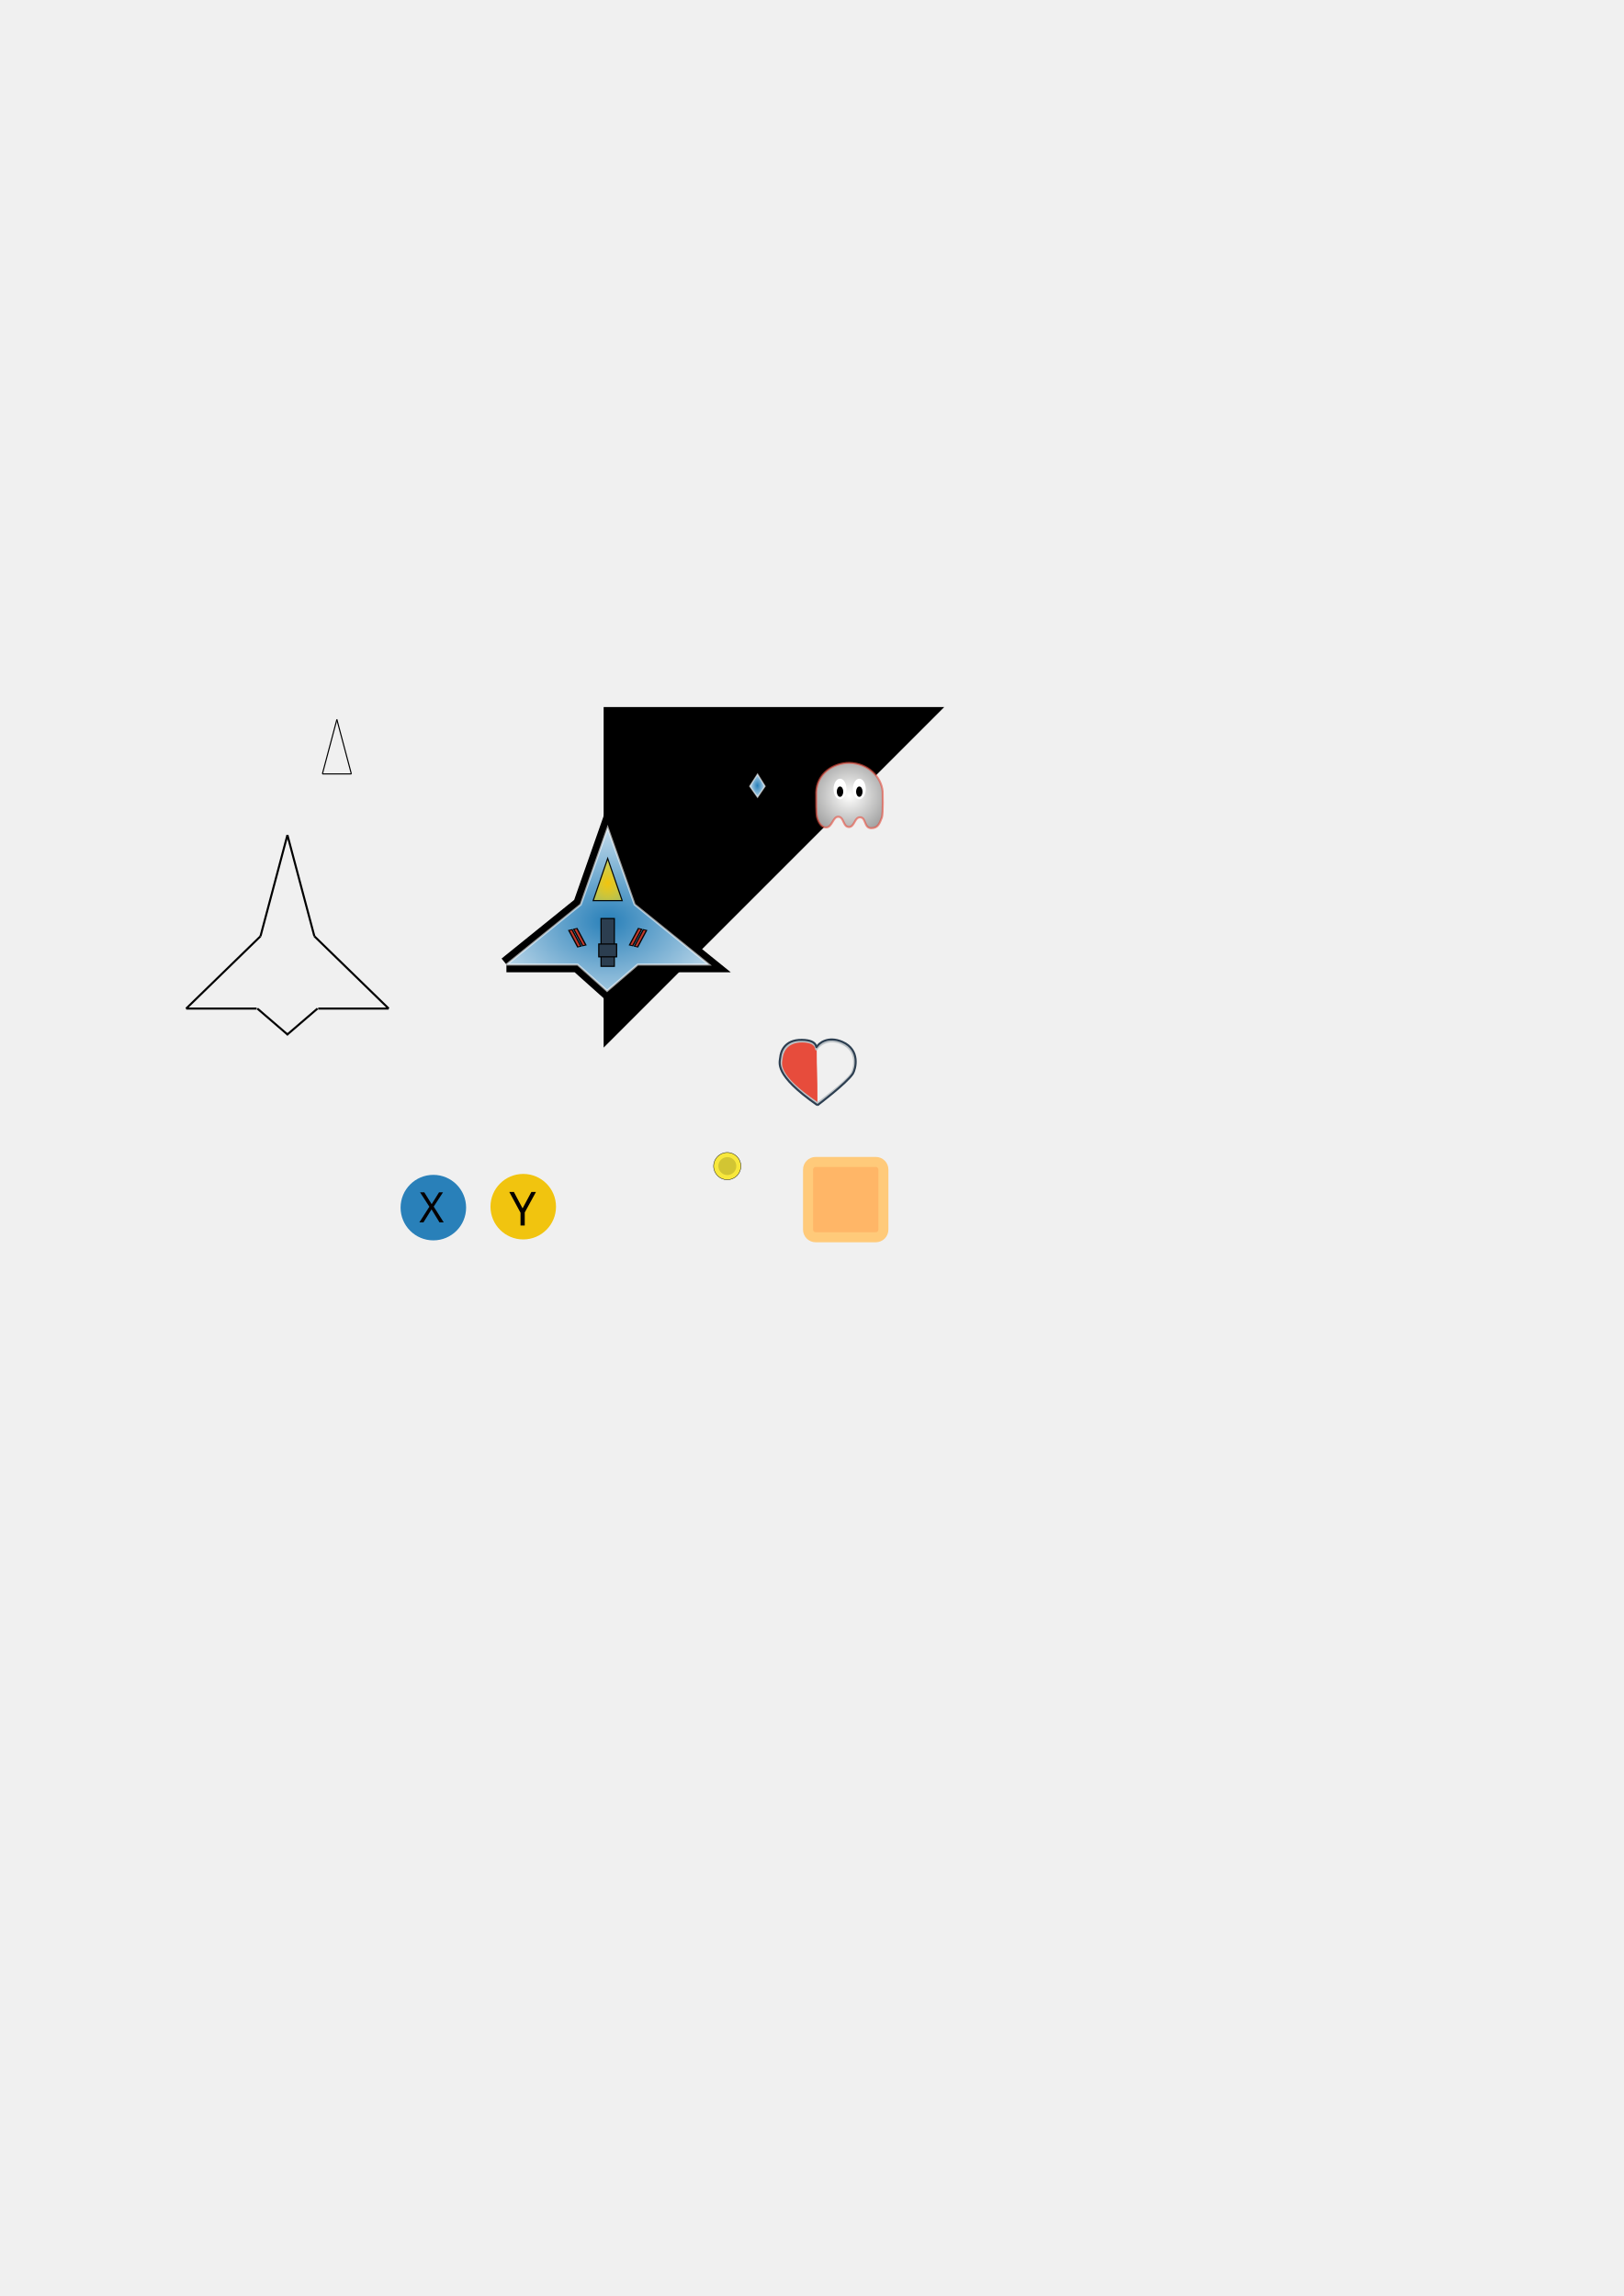
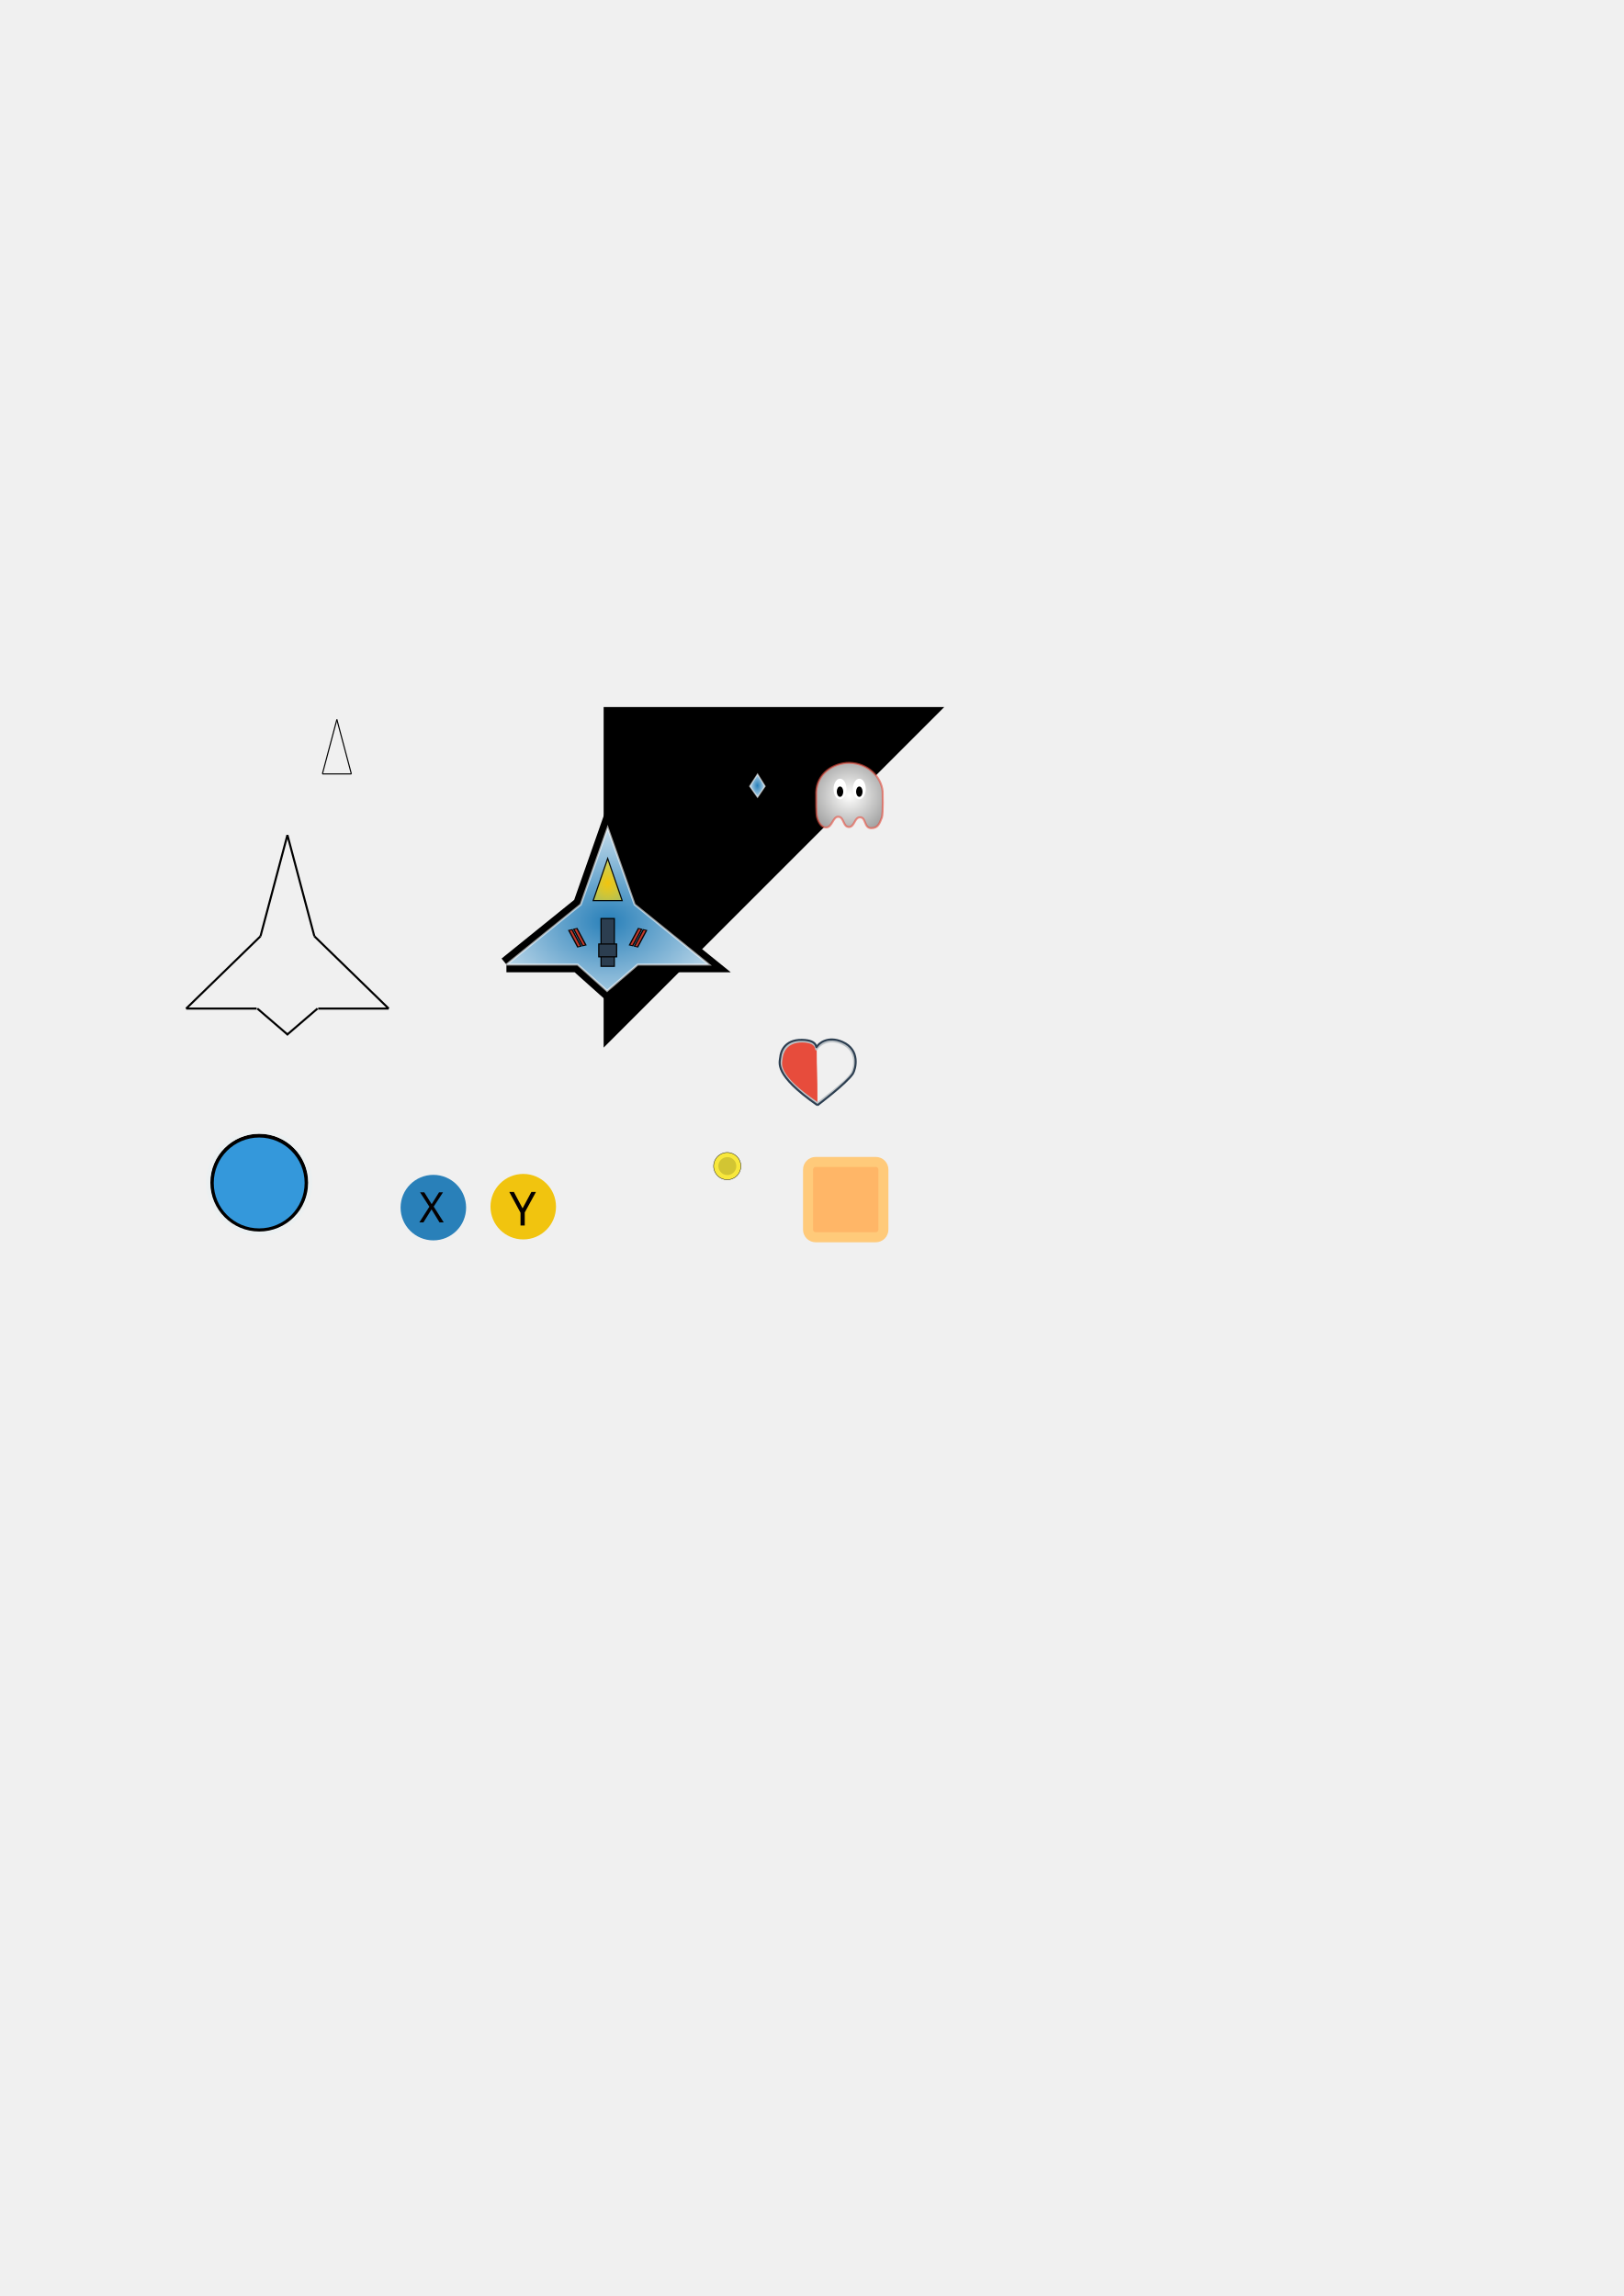
<svg xmlns="http://www.w3.org/2000/svg" xmlns:ns1="http://www.openswatchbook.org/uri/2009/osb" xmlns:xlink="http://www.w3.org/1999/xlink" width="210mm" height="297mm" viewBox="0 0 210 297" version="1.1" id="svg8">
  <defs id="defs2">
    <linearGradient id="linearGradient6524">
      <stop style="stop-color:#fffffe;stop-opacity:1;" offset="0" id="stop6520" />
      <stop style="stop-color:#969696;stop-opacity:1" offset="1" id="stop6522" />
    </linearGradient>
    <linearGradient id="linearGradient6381">
      <stop style="stop-color:#2980b9;stop-opacity:1;" offset="0" id="stop6377" />
      <stop style="stop-color:#ffffff;stop-opacity:1" offset="1" id="stop6379" />
    </linearGradient>
    <linearGradient id="linearGradient6291">
      <stop style="stop-color:#f1c40f;stop-opacity:1" offset="0" id="stop6287" />
      <stop style="stop-color:#ffff00;stop-opacity:0;" offset="1" id="stop6289" />
    </linearGradient>
    <linearGradient id="linearGradient6281">
      <stop style="stop-color:#2980b9;stop-opacity:1" offset="0" id="stop6277" />
      <stop style="stop-color:#ffffff;stop-opacity:1" offset="1" id="stop6279" />
    </linearGradient>
    <linearGradient id="linearGradient6250">
      <stop style="stop-color:#000000;stop-opacity:1;" offset="0" id="stop6246" />
      <stop style="stop-color:#000000;stop-opacity:0;" offset="1" id="stop6248" />
    </linearGradient>
    <linearGradient id="linearGradient6218" ns1:paint="solid">
      <stop style="stop-color:#000000;stop-opacity:1;" offset="0" id="stop6216" />
    </linearGradient>
    <radialGradient xlink:href="#linearGradient6250" id="radialGradient6252" cx="76.642" cy="120.557" fx="76.642" fy="120.557" r="13.334" gradientTransform="matrix(1,0,0,0.8133125,0,22.50641)" gradientUnits="userSpaceOnUse" />
    <radialGradient xlink:href="#linearGradient6281" id="radialGradient6283" cx="76.508" cy="122.39" fx="76.508" fy="122.39" r="13.334" gradientTransform="matrix(1.696902,-3.1689014e-7,2.3190886e-7,1.241839,-37.40826,-30.99084)" gradientUnits="userSpaceOnUse" />
    <radialGradient xlink:href="#linearGradient6291" id="radialGradient6293" cx="79.508" cy="115.004" fx="79.508" fy="115.004" r="1.979" gradientTransform="matrix(2.862193,0,0,3.412919,-135.1717,-276.3763)" gradientUnits="userSpaceOnUse" />
    <radialGradient xlink:href="#linearGradient6381" id="radialGradient6383" cx="96.858" cy="102.127" fx="96.858" fy="102.127" r="0.982" gradientTransform="matrix(1.447409,0,0,2.345797,-42.23523,-137.9419)" gradientUnits="userSpaceOnUse" />
    <radialGradient xlink:href="#linearGradient6524" id="radialGradient6526" cx="131.27" cy="108.702" fx="131.27" fy="108.702" r="4.438" gradientTransform="matrix(1.353886,1.0893809e-6,-1.0486428e-6,1.303256,-46.4543,-32.96463)" gradientUnits="userSpaceOnUse" />
  </defs>
  <g id="layer1">
    <path style="fill:#000000;stroke:#000000;stroke-width:0.265px;stroke-linecap:butt;stroke-linejoin:miter;stroke-opacity:1;fill-opacity:1" d="M 78.204,135.192 121.806,91.59 H 78.204 Z" id="path918" />
    <g id="g4715" transform="translate(-39.26479,2.645834)">
      <g id="g4652">
        <path style="fill:none;stroke:#000000;stroke-width:0.265px;stroke-linecap:butt;stroke-linejoin:miter;stroke-opacity:1" d="m 72.954,118.464 3.485,-13.096" id="path3713" />
        <path style="fill:none;stroke:#000000;stroke-width:0.265px;stroke-linecap:butt;stroke-linejoin:miter;stroke-opacity:1" d="m 72.954,118.464 -9.611,9.354" id="path4535" />
        <path style="fill:none;stroke:#000000;stroke-width:0.265px;stroke-linecap:butt;stroke-linejoin:miter;stroke-opacity:1" d="m 63.343,127.818 h 9.114" id="path4537" />
        <path style="fill:none;stroke:#000000;stroke-width:0.265px;stroke-linecap:butt;stroke-linejoin:miter;stroke-opacity:1" d="m 72.551,127.818 3.963,3.407" id="path4539" />
      </g>
      <g id="g4658">
        <path style="fill:none;stroke:#000000;stroke-width:0.265px;stroke-linecap:butt;stroke-linejoin:miter;stroke-opacity:1" d="M 89.535,127.818 H 80.421" id="path4537-5" />
        <path style="fill:none;stroke:#000000;stroke-width:0.265px;stroke-linecap:butt;stroke-linejoin:miter;stroke-opacity:1" d="m 80.327,127.818 -3.963,3.407" id="path4539-3" />
        <path style="fill:none;stroke:#000000;stroke-width:0.265px;stroke-linecap:butt;stroke-linejoin:miter;stroke-opacity:1" d="M 79.924,118.464 76.439,105.368" id="path3713-5" />
        <path style="fill:none;stroke:#000000;stroke-width:0.265px;stroke-linecap:butt;stroke-linejoin:miter;stroke-opacity:1" d="m 79.924,118.464 9.611,9.354" id="path4535-6" />
      </g>
    </g>
    <g style="fill:#ffffff;fill-opacity:0.392;fill-rule:nonzero;stroke:#000000;stroke-opacity:1" id="g4627" transform="translate(-32.93687,-19.43796)">
      <path id="path3713-2" d="m 74.632,119.549 1.874,-7.041" style="fill:#ffffff;fill-opacity:0.392;fill-rule:nonzero;stroke:#000000;stroke-width:0.142;stroke-linecap:butt;stroke-linejoin:miter;stroke-miterlimit:4;stroke-dasharray:none;stroke-opacity:1" />
      <path id="path3713-5-9" d="M 78.38,119.549 76.506,112.507" style="fill:#ffffff;fill-opacity:0.392;fill-rule:nonzero;stroke:#000000;stroke-width:0.142px;stroke-linecap:butt;stroke-linejoin:miter;stroke-opacity:1" />
      <path id="path4603" d="m 74.632,119.549 h 3.748" style="fill:#ffffff;fill-opacity:0.392;fill-rule:nonzero;stroke:#000000;stroke-width:0.142;stroke-linecap:butt;stroke-linejoin:miter;stroke-miterlimit:4;stroke-dasharray:none;stroke-opacity:1" />
    </g>
    <g id="g2492" transform="translate(-13.8007,-1.900097)">
      <path id="path4727-5" d="m 79.298,126.673 h 9.209 l 3.812,3.407 3.963,-3.407 h 9.209 l -9.611,-7.767 -3.485,-9.921 -3.485,9.921 -9.611,7.767" style="opacity:1;fill:none;fill-opacity:1;stroke:#000000;stroke-width:2;stroke-linecap:butt;stroke-linejoin:miter;stroke-miterlimit:4;stroke-dasharray:none;stroke-opacity:1" />
      <g id="g2443">
        <path style="opacity:1;fill:url(#radialGradient6283);fill-opacity:1;stroke:#ffffff;stroke-width:0.265;stroke-linecap:butt;stroke-linejoin:miter;stroke-miterlimit:4;stroke-dasharray:none;stroke-opacity:0.588" d="m 79.298,126.673 h 9.209 l 3.812,3.407 3.963,-3.407 h 9.209 l -9.611,-7.767 -3.485,-9.921 -3.485,9.921 -9.611,7.767" id="path4727" />
        <g id="g943">
          <g transform="translate(15.91048,-0.6165901)" style="fill:#c0392b;fill-opacity:1;stroke:#000000;stroke-width:0.15;stroke-miterlimit:4;stroke-dasharray:none;stroke-opacity:0.944" id="g4753">
            <g style="fill:#c0392b;fill-opacity:1;stroke:#000000;stroke-width:0.178;stroke-miterlimit:4;stroke-dasharray:none;stroke-opacity:0.944" id="g4662" transform="matrix(0.9589761,-0.2457135,0.3473553,0.6486437,-39.24078,62.98941)">
              <rect transform="rotate(-49.9998)" y="140.335" x="-45.319" height="0.434" width="3.279" id="rect4631" style="fill:#c0392b;fill-opacity:1;stroke:#000000;stroke-width:0.178;stroke-miterlimit:4;stroke-dasharray:none;stroke-dashoffset:0;stroke-opacity:0.944" />
              <rect transform="rotate(-49.9998)" y="141" x="-45.319" height="0.434" width="3.279" id="rect4631-1" style="fill:#c0392b;fill-opacity:1;stroke:#000000;stroke-width:0.178;stroke-miterlimit:4;stroke-dasharray:none;stroke-dashoffset:0;stroke-opacity:0.944" />
            </g>
            <g style="fill:#c0392b;fill-opacity:1;stroke:#000000;stroke-width:0.178;stroke-miterlimit:4;stroke-dasharray:none;stroke-opacity:0.944" id="g4662-2" transform="matrix(-0.9589761,-0.2457135,-0.3473553,0.6486436,192.2084,62.98941)">
              <rect transform="rotate(-49.9998)" y="140.335" x="-45.319" height="0.434" width="3.279" id="rect4631-7" style="fill:#c0392b;fill-opacity:1;stroke:#000000;stroke-width:0.178;stroke-miterlimit:4;stroke-dasharray:none;stroke-dashoffset:0;stroke-opacity:0.944" />
              <rect transform="rotate(-49.9998)" y="141" x="-45.319" height="0.434" width="3.279" id="rect4631-1-0" style="fill:#c0392b;fill-opacity:1;stroke:#000000;stroke-width:0.178;stroke-miterlimit:4;stroke-dasharray:none;stroke-dashoffset:0;stroke-opacity:0.944" />
            </g>
          </g>
          <path id="path4745" d="m 90.52,118.398 1.874,-5.454 1.874,5.454 z" style="fill:url(#radialGradient6293);fill-opacity:1;stroke:#000000;stroke-width:0.15;stroke-linecap:butt;stroke-linejoin:miter;stroke-miterlimit:4;stroke-dasharray:none;stroke-opacity:0.944" />
          <g transform="translate(15.91048,-1.145757)" style="fill:#2c3e50;fill-opacity:1;stroke-width:0.15;stroke-miterlimit:4;stroke-dasharray:none" id="g4761">
            <rect style="fill:#2c3e50;fill-opacity:1;fill-rule:nonzero;stroke:#000000;stroke-width:0.15;stroke-miterlimit:4;stroke-dasharray:none;stroke-dashoffset:0;stroke-opacity:1" id="rect4755" width="1.719" height="6.179" x="75.626" y="121.864" />
            <rect style="fill:#2c3e50;fill-opacity:1;fill-rule:nonzero;stroke:#000000;stroke-width:0.15;stroke-miterlimit:4;stroke-dasharray:none;stroke-dashoffset:0;stroke-opacity:1" id="rect4757" width="2.308" height="1.658" x="75.332" y="125.158" />
          </g>
        </g>
      </g>
    </g>
    <path style="fill:url(#radialGradient6383);fill-opacity:1;stroke:#ffffff;stroke-width:0.181px;stroke-linecap:butt;stroke-linejoin:miter;stroke-opacity:0.588" d="m 97.975,103.115 -0.995,-1.411 0.995,-1.552 0.962,1.552 z" id="path6375" />
    <g id="g894" transform="translate(-21.40109,-5.800296)">
      <path id="path6423" d="m 126.964,108.28 c 0.088,-2.406 2.193,-3.802 4.283,-3.802 2.443,0.049 4.141,1.84 4.307,3.689 0,0 0.086,2.865 -0.095,3.379 -0.309,0.761 -0.475,1.38 -1.38,1.38 -0.963,-0.001 -0.629,-1.404 -1.452,-1.404 -0.723,0 -0.694,1.249 -1.428,1.256 -0.791,-0.014 -0.619,-1.279 -1.356,-1.327 -0.738,-0.048 -0.791,1.38 -1.6,1.38 -0.688,0.024 -1.065,-0.857 -1.184,-1.38 -0.109,-0.551 -0.095,-2.005 -0.095,-3.171 z" style="opacity:1;fill:url(#radialGradient6526);fill-opacity:1;stroke:#e74c3c;stroke-width:0.265px;stroke-linecap:butt;stroke-linejoin:miter;stroke-opacity:0.588" />
      <g transform="translate(2.368361,1.427903)" id="g6500">
        <g id="g6488">
          <ellipse ry="1.333" rx="0.833" cy="106.435" cx="127.676" id="path6425" style="opacity:1;fill:#ffffff;fill-opacity:1;fill-rule:nonzero;stroke:none;stroke-width:0.15;stroke-miterlimit:4;stroke-dasharray:none;stroke-dashoffset:0;stroke-opacity:1" />
          <ellipse ry="0.67" rx="0.419" cy="106.778" cx="127.676" id="path6425-6" style="opacity:1;fill:#000000;fill-opacity:1;fill-rule:nonzero;stroke:none;stroke-width:0.075;stroke-miterlimit:4;stroke-dasharray:none;stroke-dashoffset:0;stroke-opacity:1" />
        </g>
        <g id="g6492">
          <ellipse ry="1.333" rx="0.833" cy="106.435" cx="130.172" id="path6425-3" style="opacity:1;fill:#ffffff;fill-opacity:1;fill-rule:nonzero;stroke:none;stroke-width:0.15;stroke-miterlimit:4;stroke-dasharray:none;stroke-dashoffset:0;stroke-opacity:1" />
          <ellipse ry="0.67" rx="0.419" cy="106.778" cx="130.172" id="path6425-3-0" style="opacity:1;fill:#000000;fill-opacity:1;fill-rule:nonzero;stroke:none;stroke-width:0.075;stroke-miterlimit:4;stroke-dasharray:none;stroke-dashoffset:0;stroke-opacity:1" />
        </g>
      </g>
    </g>
    <g id="g902" transform="translate(7.318693,-0.5777915)">
      <path id="path826-3-3" d="m 98.406,143.276 c 0.014,-4.075 -0.103,-4.167 -0.098,-6.998 -0.225,0.375 0.355,-0.949 -1.83,-0.98 -2.184,-0.031 -2.634,1.505 -2.698,2.162 -0.064,0.657 -0.867,2.095 4.626,5.816 z" style="fill:#e74c3c;fill-opacity:1;stroke:none;stroke-width:0.251px;stroke-linecap:butt;stroke-linejoin:miter;stroke-opacity:1" />
      <path id="path826-3" d="m 98.406,143.276 c 0,0 3.598,-2.627 4.401,-3.815 0.353,-0.563 0.967,-2.952 -1.285,-3.913 -1.831,-0.782 -2.989,0.355 -3.214,0.73 -0.225,0.375 0.355,-0.949 -1.83,-0.98 -2.184,-0.031 -2.634,1.505 -2.698,2.162 -0.064,0.657 -0.867,2.095 4.626,5.816 z" style="fill:none;fill-opacity:1;stroke:#bdc3c7;stroke-width:0.251px;stroke-linecap:butt;stroke-linejoin:miter;stroke-opacity:1" />
      <path id="path826" d="m 98.407,143.542 c 0,0 3.742,-2.806 4.577,-4.076 0.367,-0.601 1.006,-3.082 -1.336,-4.109 -1.904,-0.835 -3.074,0.2 -3.307,0.601 -0.234,0.401 0.334,-0.835 -1.938,-0.869 -2.272,-0.033 -2.74,1.537 -2.806,2.238 -0.067,0.702 -0.902,2.238 4.811,6.214 z" style="fill:none;stroke:#2c3e50;stroke-width:0.265px;stroke-linecap:butt;stroke-linejoin:miter;stroke-opacity:1" />
    </g>
    <circle style="fill:#2980b9;fill-opacity:1;stroke:none;stroke-width:0.355;stroke-miterlimit:4;stroke-dasharray:none;stroke-opacity:1" id="path904" cx="56.046" cy="156.211" r="4.237" />
    <text xml:space="preserve" style="font-style:normal;font-weight:normal;font-size:5.454px;line-height:1.25;font-family:sans-serif;letter-spacing:0px;word-spacing:0px;fill:#050000;fill-opacity:1;stroke:none;stroke-width:0.071;stroke-miterlimit:4;stroke-dasharray:none;stroke-opacity:1" x="54.22" y="158.126" id="text908">
      <tspan id="tspan906" x="54.22" y="158.126" style="fill:#050000;fill-opacity:1;stroke:none;stroke-width:0.071;stroke-miterlimit:4;stroke-dasharray:none;stroke-opacity:1">X</tspan>
    </text>
    <circle style="fill:#f1c40f;fill-opacity:1;stroke:none;stroke-width:0.355;stroke-miterlimit:4;stroke-dasharray:none;stroke-opacity:1" id="path904-7" cx="67.673" cy="156.09" r="4.237" />
    <text xml:space="preserve" style="font-style:normal;font-weight:normal;font-size:6.096px;line-height:1.25;font-family:sans-serif;letter-spacing:0px;word-spacing:0px;fill:#050000;fill-opacity:1;stroke:none;stroke-width:0.071;stroke-miterlimit:4;stroke-dasharray:none;stroke-opacity:1" x="65.866" y="158.528" id="text908-5">
      <tspan id="tspan906-3" x="65.866" y="158.528" style="fill:#050000;fill-opacity:1;stroke:none;stroke-width:0.071;stroke-miterlimit:4;stroke-dasharray:none;stroke-opacity:1">Y</tspan>
    </text>
    <rect style="fill:#ffb667;fill-opacity:1;stroke:#ffca7a;stroke-width:1.3;stroke-miterlimit:4;stroke-dasharray:none;stroke-opacity:1" id="rect934" width="9.741" height="9.741" x="104.51" y="150.304" ry="0.985" />
    <circle style="fill:#f8e83c;fill-opacity:1;stroke:#000000;stroke-width:0.05;stroke-miterlimit:4;stroke-dasharray:none;stroke-opacity:1" id="path973" cx="94.059" cy="150.844" r="1.764" />
    <circle style="fill:#000000;fill-opacity:0.156;stroke:none;stroke-width:0.033;stroke-miterlimit:4;stroke-dasharray:none;stroke-opacity:1" id="path973-6" cx="94.071" cy="150.838" r="1.16" />
+     <g id="g957">
+       <circle r="6.128" cy="153.022" cx="33.522" id="path892" style="opacity:1;fill:#3498db;fill-opacity:1;stroke:#000000;stroke-width:0.5;stroke-miterlimit:4;stroke-dasharray:none;stroke-opacity:1" />
+       <circle r="6.591" cy="152.982" cx="33.53" id="path892-3" style="opacity:1;fill:none;fill-opacity:1;stroke:#ecf0f1;stroke-width:0.538;stroke-miterlimit:4;stroke-dasharray:none;stroke-opacity:1" />
+     </g>
  </g>
</svg>
